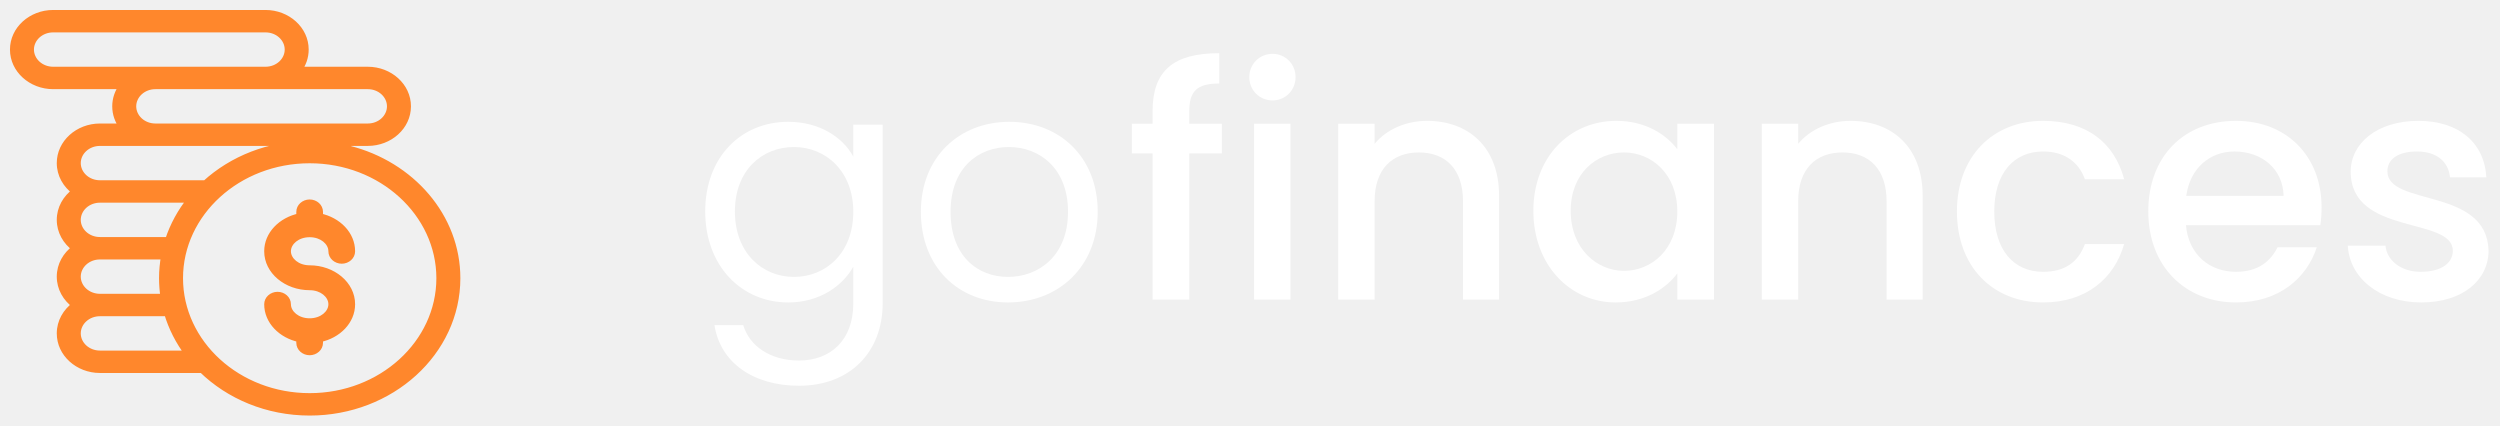
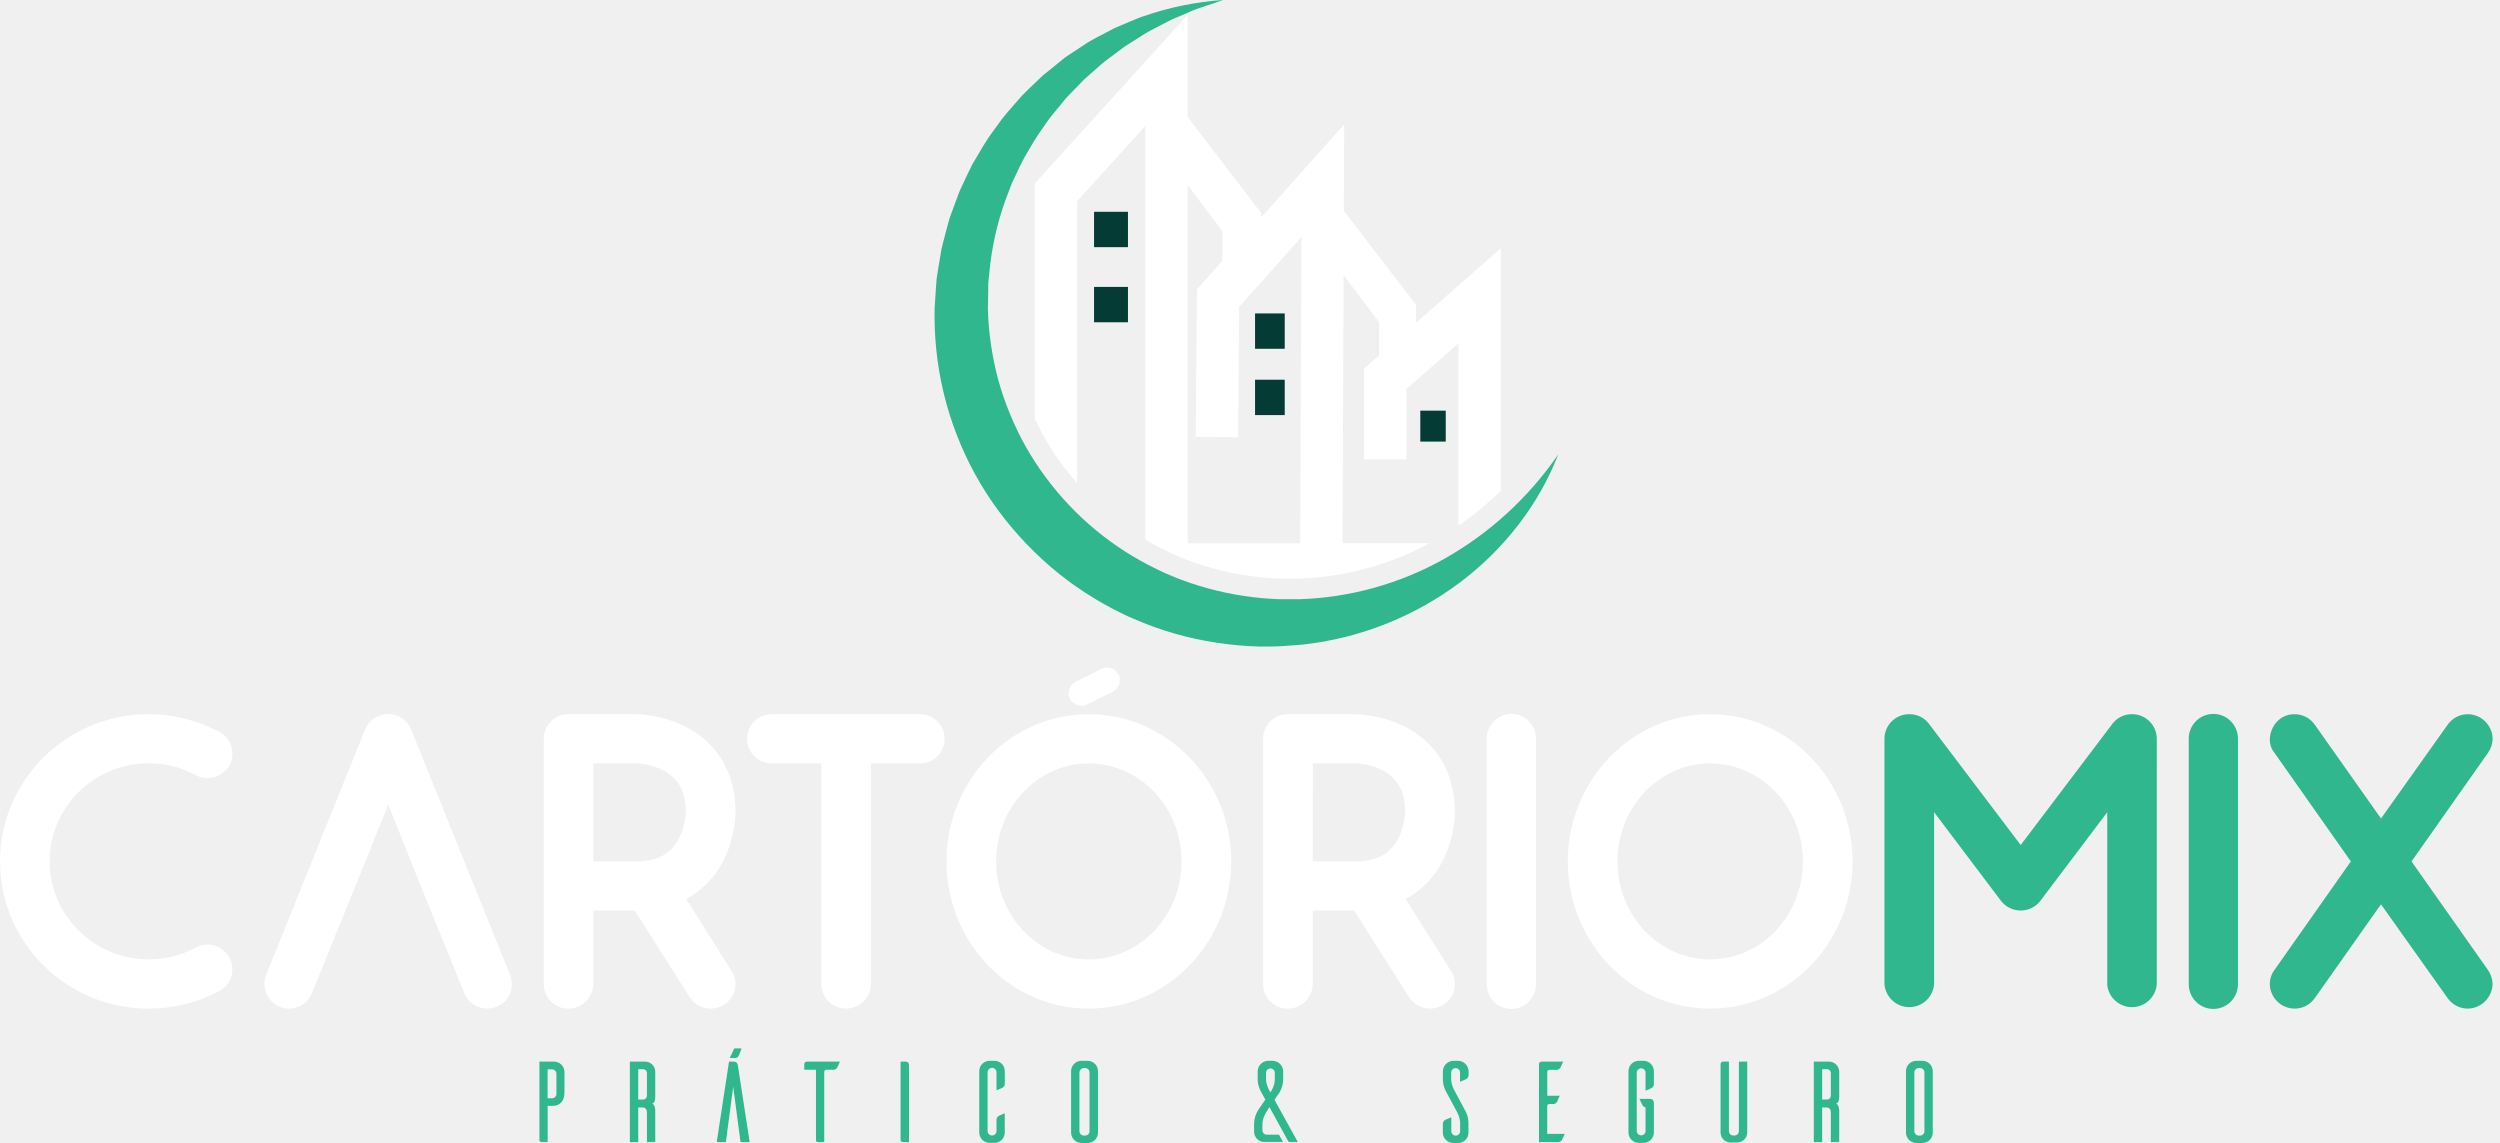
- <svg xmlns="http://www.w3.org/2000/svg" width="188" height="32" viewBox="0 0 188 32" fill="none">
-   <path fill-rule="evenodd" clip-rule="evenodd" d="M25.959 10.723C26.072 10.874 26.169 11.036 26.249 11.208C30.926 12.388 34.369 16.296 34.369 20.921C34.369 26.479 29.398 31 23.289 31C20.1 31 17.221 29.767 15.198 27.798H7.517C5.864 27.798 4.519 26.575 4.519 25.071C4.519 24.207 4.963 23.437 5.654 22.937C4.963 22.437 4.519 21.666 4.519 20.802C4.519 19.939 4.963 19.168 5.654 18.668C4.963 18.168 4.519 17.397 4.519 16.534C4.519 15.67 4.963 14.899 5.654 14.399C4.963 13.899 4.519 13.129 4.519 12.265C4.519 10.761 5.864 9.538 7.517 9.538H9.217C8.885 9.099 8.69 8.568 8.69 7.996C8.69 7.424 8.885 6.893 9.217 6.455H3.998C2.345 6.455 1 5.231 1 3.727C1 2.223 2.345 1 3.998 1H19.965C21.618 1 22.963 2.223 22.963 3.727C22.963 4.299 22.768 4.83 22.437 5.269H27.656C29.309 5.269 30.654 6.492 30.654 7.996C30.654 9.5 29.309 10.723 27.656 10.723H25.959ZM29.35 7.996C29.35 7.146 28.59 6.455 27.656 6.455H11.688C10.754 6.455 9.994 7.146 9.994 7.996C9.994 8.846 10.754 9.538 11.688 9.538H23.485H27.656C28.59 9.538 29.35 8.846 29.35 7.996ZM2.303 3.727C2.303 4.577 3.064 5.269 3.998 5.269H19.965C20.9 5.269 21.66 4.577 21.66 3.727C21.66 2.877 20.9 2.186 19.965 2.186H3.998C3.064 2.186 2.303 2.877 2.303 3.727ZM23.485 10.723H7.517C6.583 10.723 5.823 11.415 5.823 12.265C5.823 13.115 6.583 13.806 7.517 13.806H15.449C17.456 11.976 20.23 10.842 23.289 10.842C23.604 10.842 23.916 10.855 24.224 10.878C23.999 10.779 23.747 10.723 23.485 10.723ZM14.335 14.992H7.517C6.583 14.992 5.823 15.684 5.823 16.534C5.823 17.384 6.583 18.075 7.517 18.075H12.66C13.024 16.954 13.595 15.914 14.335 14.992ZM12.361 19.261H7.517C6.583 19.261 5.823 19.952 5.823 20.802C5.823 21.652 6.583 22.344 7.517 22.344H12.321C12.248 21.879 12.21 21.404 12.21 20.921C12.21 20.355 12.262 19.801 12.361 19.261ZM5.823 25.071C5.823 25.921 6.583 26.613 7.517 26.613H14.151C13.45 25.684 12.916 24.645 12.587 23.53H7.517C6.583 23.53 5.823 24.221 5.823 25.071ZM13.513 20.921C13.513 25.825 17.899 29.814 23.289 29.814C28.68 29.814 33.065 25.825 33.065 20.921C33.065 16.017 28.68 12.028 23.289 12.028C17.899 12.028 13.513 16.017 13.513 20.921ZM21.627 18.895C21.627 19.615 22.371 20.201 23.286 20.201C25.033 20.201 26.454 21.403 26.454 22.88C26.454 24.137 25.424 25.194 24.04 25.481V25.778C24.04 26.157 23.703 26.464 23.286 26.464C22.87 26.464 22.532 26.157 22.532 25.778V25.481C21.148 25.194 20.118 24.137 20.118 22.88C20.118 22.501 20.456 22.194 20.873 22.194C21.289 22.194 21.627 22.501 21.627 22.88C21.627 23.6 22.371 24.186 23.286 24.186C24.201 24.186 24.945 23.6 24.945 22.88C24.945 22.159 24.201 21.573 23.286 21.573C21.539 21.573 20.118 20.372 20.118 18.895C20.118 17.637 21.148 16.58 22.532 16.293V15.936C22.532 15.557 22.87 15.25 23.286 15.25C23.703 15.25 24.04 15.557 24.04 15.936V16.293C25.424 16.58 26.454 17.637 26.454 18.895C26.454 19.273 26.116 19.581 25.7 19.581C25.283 19.581 24.945 19.273 24.945 18.895C24.945 18.174 24.201 17.588 23.286 17.588C22.371 17.588 21.627 18.174 21.627 18.895Z" fill="#FF872C" />
-   <path d="M26.249 11.208L26.022 11.312L26.072 11.421L26.187 11.45L26.249 11.208ZM25.959 10.723V10.473H25.458L25.759 10.874L25.959 10.723ZM15.198 27.798L15.372 27.619L15.3 27.548H15.198V27.798ZM5.654 22.937L5.801 23.139L6.081 22.937L5.801 22.734L5.654 22.937ZM5.654 18.668L5.801 18.87L6.081 18.668L5.801 18.465L5.654 18.668ZM5.654 14.399L5.801 14.602L6.081 14.399L5.801 14.197L5.654 14.399ZM9.217 9.538V9.788H9.72L9.416 9.387L9.217 9.538ZM9.217 6.455L9.416 6.605L9.719 6.205H9.217V6.455ZM22.437 5.269L22.237 5.118L21.934 5.519H22.437V5.269ZM15.449 13.806V14.056H15.546L15.617 13.991L15.449 13.806ZM24.224 10.878L24.205 11.127L24.325 10.649L24.224 10.878ZM14.335 14.992L14.53 15.149L14.857 14.742H14.335V14.992ZM12.66 18.075V18.325H12.842L12.898 18.152L12.66 18.075ZM12.361 19.261L12.607 19.306L12.661 19.011H12.361V19.261ZM12.321 22.344V22.594H12.613L12.568 22.305L12.321 22.344ZM14.151 26.613V26.863H14.652L14.35 26.462L14.151 26.613ZM12.587 23.53L12.827 23.459L12.774 23.28H12.587V23.53ZM24.04 25.481L23.99 25.236L23.79 25.278V25.481H24.04ZM22.532 25.481H22.782V25.278L22.583 25.236L22.532 25.481ZM22.532 16.293L22.583 16.538L22.782 16.497V16.293H22.532ZM24.04 16.293H23.79V16.497L23.99 16.538L24.04 16.293ZM26.476 11.103C26.389 10.915 26.282 10.737 26.159 10.573L25.759 10.874C25.862 11.01 25.95 11.157 26.022 11.312L26.476 11.103ZM34.619 20.921C34.619 16.164 31.08 12.169 26.31 10.965L26.187 11.45C30.771 12.607 34.119 16.427 34.119 20.921H34.619ZM23.289 31.25C29.514 31.25 34.619 26.638 34.619 20.921H34.119C34.119 26.319 29.283 30.75 23.289 30.75V31.25ZM15.024 27.977C17.094 29.992 20.035 31.25 23.289 31.25V30.75C20.164 30.75 17.349 29.542 15.372 27.619L15.024 27.977ZM7.517 28.048H15.198V27.548H7.517V28.048ZM4.269 25.071C4.269 26.735 5.749 28.048 7.517 28.048V27.548C5.98 27.548 4.769 26.415 4.769 25.071H4.269ZM5.508 22.734C4.76 23.276 4.269 24.118 4.269 25.071H4.769C4.769 24.297 5.167 23.598 5.801 23.139L5.508 22.734ZM4.269 20.802C4.269 21.756 4.76 22.598 5.508 23.139L5.801 22.734C5.167 22.275 4.769 21.576 4.769 20.802H4.269ZM5.508 18.465C4.76 19.007 4.269 19.849 4.269 20.802H4.769C4.769 20.028 5.167 19.329 5.801 18.87L5.508 18.465ZM4.269 16.534C4.269 17.487 4.76 18.329 5.508 18.87L5.801 18.465C5.167 18.007 4.769 17.308 4.769 16.534H4.269ZM5.508 14.197C4.76 14.738 4.269 15.58 4.269 16.534H4.769C4.769 15.759 5.167 15.06 5.801 14.602L5.508 14.197ZM4.269 12.265C4.269 13.218 4.76 14.06 5.508 14.602L5.801 14.197C5.167 13.738 4.769 13.039 4.769 12.265H4.269ZM7.517 9.288C5.749 9.288 4.269 10.601 4.269 12.265H4.769C4.769 10.921 5.98 9.788 7.517 9.788V9.288ZM9.217 9.288H7.517V9.788H9.217V9.288ZM8.44 7.996C8.44 8.626 8.655 9.209 9.018 9.688L9.416 9.387C9.115 8.988 8.94 8.509 8.94 7.996H8.44ZM9.018 6.304C8.655 6.783 8.44 7.366 8.44 7.996H8.94C8.94 7.483 9.115 7.004 9.416 6.605L9.018 6.304ZM3.998 6.705H9.217V6.205H3.998V6.705ZM0.75 3.727C0.75 5.391 2.23 6.705 3.998 6.705V6.205C2.46 6.205 1.25 5.071 1.25 3.727H0.75ZM3.998 0.75C2.23 0.75 0.75 2.064 0.75 3.727H1.25C1.25 2.383 2.46 1.25 3.998 1.25V0.75ZM19.965 0.75H3.998V1.25H19.965V0.75ZM23.213 3.727C23.213 2.064 21.734 0.75 19.965 0.75V1.25C21.503 1.25 22.713 2.383 22.713 3.727H23.213ZM22.636 5.42C22.998 4.94 23.213 4.357 23.213 3.727H22.713C22.713 4.241 22.539 4.719 22.237 5.118L22.636 5.42ZM27.656 5.019H22.437V5.519H27.656V5.019ZM30.904 7.996C30.904 6.332 29.424 5.019 27.656 5.019V5.519C29.194 5.519 30.404 6.652 30.404 7.996H30.904ZM27.656 10.973C29.424 10.973 30.904 9.66 30.904 7.996H30.404C30.404 9.34 29.194 10.473 27.656 10.473V10.973ZM25.959 10.973H27.656V10.473H25.959V10.973ZM27.656 6.705C28.475 6.705 29.1 7.306 29.1 7.996H29.6C29.6 6.986 28.706 6.205 27.656 6.205V6.705ZM11.688 6.705H27.656V6.205H11.688V6.705ZM10.244 7.996C10.244 7.306 10.869 6.705 11.688 6.705V6.205C10.639 6.205 9.744 6.986 9.744 7.996H10.244ZM11.688 9.288C10.869 9.288 10.244 8.686 10.244 7.996H9.744C9.744 9.006 10.639 9.788 11.688 9.788V9.288ZM23.485 9.288H11.688V9.788H23.485V9.288ZM27.656 9.288H23.485V9.788H27.656V9.288ZM29.1 7.996C29.1 8.686 28.475 9.288 27.656 9.288V9.788C28.706 9.788 29.6 9.006 29.6 7.996H29.1ZM3.998 5.019C3.179 5.019 2.553 4.417 2.553 3.727H2.053C2.053 4.737 2.948 5.519 3.998 5.519V5.019ZM19.965 5.019H3.998V5.519H19.965V5.019ZM21.41 3.727C21.41 4.417 20.785 5.019 19.965 5.019V5.519C21.015 5.519 21.91 4.737 21.91 3.727H21.41ZM19.965 2.436C20.785 2.436 21.41 3.037 21.41 3.727H21.91C21.91 2.718 21.015 1.936 19.965 1.936V2.436ZM3.998 2.436H19.965V1.936H3.998V2.436ZM2.553 3.727C2.553 3.037 3.179 2.436 3.998 2.436V1.936C2.948 1.936 2.053 2.718 2.053 3.727H2.553ZM7.517 10.973H23.485V10.473H7.517V10.973ZM6.073 12.265C6.073 11.575 6.698 10.973 7.517 10.973V10.473C6.468 10.473 5.573 11.255 5.573 12.265H6.073ZM7.517 13.556C6.698 13.556 6.073 12.955 6.073 12.265H5.573C5.573 13.275 6.468 14.056 7.517 14.056V13.556ZM15.449 13.556H7.517V14.056H15.449V13.556ZM23.289 10.592C20.168 10.592 17.334 11.749 15.28 13.622L15.617 13.991C17.578 12.203 20.292 11.092 23.289 11.092V10.592ZM24.243 10.629C23.929 10.605 23.611 10.592 23.289 10.592V11.092C23.598 11.092 23.903 11.104 24.205 11.127L24.243 10.629ZM23.485 10.973C23.712 10.973 23.929 11.021 24.123 11.107L24.325 10.649C24.068 10.536 23.782 10.473 23.485 10.473V10.973ZM7.517 15.242H14.335V14.742H7.517V15.242ZM6.073 16.534C6.073 15.843 6.698 15.242 7.517 15.242V14.742C6.468 14.742 5.573 15.524 5.573 16.534H6.073ZM7.517 17.825C6.698 17.825 6.073 17.224 6.073 16.534H5.573C5.573 17.543 6.468 18.325 7.517 18.325V17.825ZM12.66 17.825H7.517V18.325H12.66V17.825ZM14.14 14.836C13.383 15.78 12.796 16.847 12.422 17.998L12.898 18.152C13.252 17.061 13.809 16.048 14.53 15.149L14.14 14.836ZM7.517 19.511H12.361V19.011H7.517V19.511ZM6.073 20.802C6.073 20.112 6.698 19.511 7.517 19.511V19.011C6.468 19.011 5.573 19.793 5.573 20.802H6.073ZM7.517 22.094C6.698 22.094 6.073 21.492 6.073 20.802H5.573C5.573 21.812 6.468 22.594 7.517 22.594V22.094ZM12.321 22.094H7.517V22.594H12.321V22.094ZM11.96 20.921C11.96 21.417 11.999 21.905 12.074 22.382L12.568 22.305C12.497 21.853 12.46 21.391 12.46 20.921H11.96ZM12.115 19.216C12.014 19.771 11.96 20.34 11.96 20.921H12.46C12.46 20.371 12.511 19.832 12.607 19.306L12.115 19.216ZM7.517 26.363C6.698 26.363 6.073 25.761 6.073 25.071H5.573C5.573 26.081 6.468 26.863 7.517 26.863V26.363ZM14.151 26.363H7.517V26.863H14.151V26.363ZM12.347 23.6C12.685 24.746 13.233 25.812 13.951 26.763L14.35 26.462C13.667 25.557 13.147 24.544 12.827 23.459L12.347 23.6ZM7.517 23.78H12.587V23.28H7.517V23.78ZM6.073 25.071C6.073 24.381 6.698 23.78 7.517 23.78V23.28C6.468 23.28 5.573 24.061 5.573 25.071H6.073ZM23.289 29.564C18.014 29.564 13.763 25.665 13.763 20.921H13.263C13.263 25.985 17.784 30.064 23.289 30.064V29.564ZM32.815 20.921C32.815 25.665 28.564 29.564 23.289 29.564V30.064C28.795 30.064 33.315 25.985 33.315 20.921H32.815ZM23.289 12.278C28.564 12.278 32.815 16.177 32.815 20.921H33.315C33.315 15.857 28.795 11.778 23.289 11.778V12.278ZM13.763 20.921C13.763 16.177 18.014 12.278 23.289 12.278V11.778C17.784 11.778 13.263 15.857 13.263 20.921H13.763ZM23.286 19.951C22.45 19.951 21.877 19.424 21.877 18.895H21.377C21.377 19.805 22.292 20.451 23.286 20.451V19.951ZM26.704 22.88C26.704 21.227 25.13 19.951 23.286 19.951V20.451C24.936 20.451 26.204 21.578 26.204 22.88H26.704ZM24.091 25.726C25.559 25.422 26.704 24.285 26.704 22.88H26.204C26.204 23.989 25.289 24.967 23.99 25.236L24.091 25.726ZM24.29 25.778V25.481H23.79V25.778H24.29ZM23.286 26.714C23.818 26.714 24.29 26.316 24.29 25.778H23.79C23.79 25.997 23.587 26.214 23.286 26.214V26.714ZM22.282 25.778C22.282 26.316 22.754 26.714 23.286 26.714V26.214C22.985 26.214 22.782 25.997 22.782 25.778H22.282ZM22.282 25.481V25.778H22.782V25.481H22.282ZM19.868 22.88C19.868 24.285 21.013 25.422 22.481 25.726L22.583 25.236C21.283 24.967 20.368 23.989 20.368 22.88H19.868ZM20.873 21.944C20.341 21.944 19.868 22.341 19.868 22.88H20.368C20.368 22.661 20.571 22.444 20.873 22.444V21.944ZM21.877 22.88C21.877 22.341 21.404 21.944 20.873 21.944V22.444C21.174 22.444 21.377 22.661 21.377 22.88H21.877ZM23.286 23.936C22.45 23.936 21.877 23.41 21.877 22.88H21.377C21.377 23.791 22.292 24.436 23.286 24.436V23.936ZM24.695 22.88C24.695 23.41 24.122 23.936 23.286 23.936V24.436C24.28 24.436 25.195 23.791 25.195 22.88H24.695ZM23.286 21.823C24.122 21.823 24.695 22.35 24.695 22.88H25.195C25.195 21.969 24.28 21.323 23.286 21.323V21.823ZM19.868 18.895C19.868 20.547 21.442 21.823 23.286 21.823V21.323C21.637 21.323 20.368 20.196 20.368 18.895H19.868ZM22.481 16.048C21.013 16.353 19.868 17.489 19.868 18.895H20.368C20.368 17.785 21.283 16.807 22.583 16.538L22.481 16.048ZM22.282 15.936V16.293H22.782V15.936H22.282ZM23.286 15C22.754 15 22.282 15.397 22.282 15.936H22.782C22.782 15.717 22.985 15.5 23.286 15.5V15ZM24.29 15.936C24.29 15.397 23.818 15 23.286 15V15.5C23.587 15.5 23.79 15.717 23.79 15.936H24.29ZM24.29 16.293V15.936H23.79V16.293H24.29ZM26.704 18.895C26.704 17.489 25.559 16.353 24.091 16.048L23.99 16.538C25.289 16.807 26.204 17.785 26.204 18.895H26.704ZM25.7 19.831C26.232 19.831 26.704 19.433 26.704 18.895H26.204C26.204 19.113 26.001 19.331 25.7 19.331V19.831ZM24.695 18.895C24.695 19.433 25.168 19.831 25.7 19.831V19.331C25.398 19.331 25.195 19.113 25.195 18.895H24.695ZM23.286 17.838C24.122 17.838 24.695 18.364 24.695 18.895H25.195C25.195 17.984 24.28 17.338 23.286 17.338V17.838ZM21.877 18.895C21.877 18.364 22.45 17.838 23.286 17.838V17.338C22.292 17.338 21.377 17.984 21.377 18.895H21.877Z" fill="#FF872C" />
-   <path d="M53.032 15.904C53.032 19.984 55.744 22.744 59.272 22.744C61.672 22.744 63.376 21.472 64.168 20.056V22.816C64.168 25.624 62.416 27.112 60.088 27.112C57.928 27.112 56.368 26.032 55.888 24.448H53.728C54.16 27.256 56.632 29.008 60.088 29.008C63.952 29.008 66.376 26.44 66.376 22.816V9.376H64.168V11.776C63.4 10.36 61.672 9.16 59.272 9.16C55.744 9.16 53.032 11.8 53.032 15.904ZM64.168 15.928C64.168 19.024 62.104 20.824 59.704 20.824C57.304 20.824 55.264 19 55.264 15.904C55.264 12.808 57.304 11.056 59.704 11.056C62.104 11.056 64.168 12.88 64.168 15.928Z" fill="white" />
-   <path d="M82.547 15.928C82.547 11.776 79.643 9.16 75.899 9.16C72.179 9.16 69.251 11.776 69.251 15.928C69.251 20.104 72.083 22.744 75.803 22.744C79.547 22.744 82.547 20.104 82.547 15.928ZM71.483 15.928C71.483 12.616 73.571 11.056 75.875 11.056C78.131 11.056 80.315 12.616 80.315 15.928C80.315 19.264 78.083 20.824 75.803 20.824C73.523 20.824 71.483 19.264 71.483 15.928Z" fill="white" />
-   <path d="M86.674 22.528H89.434V11.536H91.882V9.304H89.434V8.368C89.434 6.856 90.01 6.28 91.69 6.28V4C88.234 4 86.674 5.32 86.674 8.368V9.304H85.114V11.536H86.674V22.528Z" fill="white" />
-   <path d="M94.307 22.528H97.043V9.304H94.307V22.528ZM95.699 7.552C96.659 7.552 97.427 6.784 97.427 5.8C97.427 4.816 96.659 4.048 95.699 4.048C94.715 4.048 93.947 4.816 93.947 5.8C93.947 6.784 94.715 7.552 95.699 7.552Z" fill="white" />
-   <path d="M110.019 22.528H112.731V14.728C112.731 11.032 110.403 9.088 107.307 9.088C105.723 9.088 104.259 9.736 103.371 10.816V9.304H100.635V22.528H103.371V15.136C103.371 12.712 104.691 11.464 106.707 11.464C108.699 11.464 110.019 12.712 110.019 15.136V22.528Z" fill="white" />
-   <path d="M115.309 15.856C115.309 19.936 118.069 22.744 121.501 22.744C123.709 22.744 125.293 21.688 126.133 20.56V22.528H128.893V9.304H126.133V11.224C125.317 10.144 123.781 9.088 121.549 9.088C118.069 9.088 115.309 11.776 115.309 15.856ZM126.133 15.904C126.133 18.76 124.189 20.368 122.125 20.368C120.085 20.368 118.117 18.712 118.117 15.856C118.117 13 120.085 11.464 122.125 11.464C124.189 11.464 126.133 13.072 126.133 15.904Z" fill="white" />
-   <path d="M141.871 22.528H144.583V14.728C144.583 11.032 142.255 9.088 139.159 9.088C137.575 9.088 136.111 9.736 135.223 10.816V9.304H132.487V22.528H135.223V15.136C135.223 12.712 136.543 11.464 138.559 11.464C140.551 11.464 141.871 12.712 141.871 15.136V22.528Z" fill="white" />
-   <path d="M147.161 15.904C147.161 20.056 149.849 22.744 153.641 22.744C156.881 22.744 158.993 20.944 159.737 18.352H156.785C156.281 19.72 155.273 20.44 153.641 20.44C151.433 20.44 149.969 18.808 149.969 15.904C149.969 13.024 151.433 11.392 153.641 11.392C155.273 11.392 156.329 12.208 156.785 13.48H159.737C158.993 10.696 156.881 9.088 153.641 9.088C149.849 9.088 147.161 11.776 147.161 15.904Z" fill="white" />
-   <path d="M168.031 11.392C170.071 11.392 171.679 12.688 171.727 14.728H164.407C164.695 12.64 166.183 11.392 168.031 11.392ZM174.223 18.592H171.271C170.767 19.624 169.831 20.44 168.151 20.44C166.135 20.44 164.575 19.12 164.383 16.936H174.487C174.559 16.48 174.583 16.048 174.583 15.592C174.583 11.704 171.919 9.088 168.151 9.088C164.239 9.088 161.551 11.752 161.551 15.904C161.551 20.056 164.359 22.744 168.151 22.744C171.391 22.744 173.479 20.896 174.223 18.592Z" fill="white" />
-   <path d="M187.14 18.832C186.996 14.056 179.532 15.544 179.532 12.88C179.532 11.992 180.3 11.392 181.764 11.392C183.252 11.392 184.14 12.184 184.236 13.336H186.972C186.828 10.696 184.86 9.088 181.86 9.088C178.74 9.088 176.772 10.792 176.772 12.904C176.772 17.752 184.452 16.264 184.452 18.856C184.452 19.768 183.612 20.44 182.028 20.44C180.516 20.44 179.484 19.552 179.388 18.472H176.556C176.676 20.872 178.908 22.744 182.076 22.744C185.196 22.744 187.14 21.064 187.14 18.832Z" fill="white" />
+ <svg xmlns="http://www.w3.org/2000/svg" width="175" height="80" viewBox="0 0 175 80" fill="none">
+   <g clip-path="url(#clip0)">
+     <path d="M85.624 0C84.733 0.331 83.829 0.55 82.989 0.959L82.351 1.225C82.136 1.309 81.927 1.407 81.725 1.518L80.504 2.153C80.302 2.259 80.105 2.376 79.916 2.503L79.346 2.869L78.769 3.23C78.584 3.359 78.406 3.501 78.225 3.634C77.876 3.912 77.494 4.159 77.149 4.45L76.141 5.339L75.891 5.56L75.658 5.801L75.194 6.279L74.73 6.757C74.573 6.913 74.446 7.097 74.301 7.265C74.025 7.615 73.736 7.942 73.464 8.287L72.712 9.369C72.463 9.73 72.233 10.103 72.022 10.488C71.791 10.856 71.582 11.239 71.396 11.632L70.838 12.807L70.379 14.018C69.796 15.633 69.421 17.315 69.261 19.025L69.193 19.66C69.167 19.872 69.183 20.087 69.176 20.301C69.176 20.727 69.162 21.152 69.15 21.577C69.169 22.427 69.242 23.275 69.368 24.116C69.491 24.953 69.662 25.783 69.88 26.601C70.106 27.416 70.382 28.215 70.707 28.994C71.346 30.562 72.18 32.041 73.192 33.397C75.221 36.145 77.887 38.354 80.959 39.834L81.536 40.11L82.127 40.357C82.518 40.532 82.926 40.66 83.327 40.81C84.141 41.083 84.969 41.309 85.807 41.488C86.652 41.665 87.506 41.793 88.365 41.871C88.798 41.894 89.237 41.943 89.665 41.945C90.092 41.947 90.536 41.945 90.967 41.945C94.504 41.831 97.962 40.87 101.054 39.144C104.252 37.349 106.996 34.84 109.075 31.811C107.726 35.312 105.283 38.463 102.158 40.802C98.952 43.19 95.172 44.68 91.204 45.12C90.704 45.166 90.203 45.194 89.701 45.231C89.199 45.267 88.695 45.252 88.189 45.26C87.178 45.234 86.17 45.143 85.171 44.989C83.159 44.691 81.196 44.126 79.334 43.307C78.859 43.118 78.413 42.874 77.954 42.654C77.511 42.404 77.055 42.174 76.627 41.901L75.977 41.498L75.347 41.07C74.922 40.789 74.528 40.467 74.127 40.163C72.542 38.884 71.125 37.41 69.908 35.776C67.486 32.498 65.981 28.63 65.549 24.572C65.443 23.571 65.401 22.563 65.423 21.556L65.524 20.051C65.549 19.802 65.55 19.55 65.594 19.303L65.716 18.559L65.84 17.817C65.874 17.569 65.924 17.323 65.988 17.08L66.37 15.627C66.405 15.506 66.433 15.384 66.473 15.265L66.602 14.915L66.86 14.214L67.12 13.514C67.202 13.28 67.326 13.059 67.427 12.832C67.639 12.38 67.849 11.928 68.074 11.484L68.836 10.2C69.09 9.777 69.368 9.368 69.668 8.975C69.947 8.567 70.249 8.175 70.573 7.8L71.547 6.685C71.896 6.335 72.245 5.996 72.608 5.656C72.782 5.491 72.957 5.306 73.15 5.159L73.725 4.698L74.289 4.235L74.575 4.007L74.882 3.804L76.102 3C76.517 2.745 76.955 2.528 77.382 2.3C77.597 2.188 77.808 2.071 78.024 1.964L78.694 1.679L79.362 1.4C79.584 1.3 79.812 1.211 80.044 1.136C81.845 0.511 83.722 0.129 85.624 0V0Z" fill="#30B78E" />
+     <path d="M99.125 22.593V21.343L94.068 14.761L94.092 8.711L88.294 15.205V14.924L83.137 8.194V1.036L80.708 3.718L72.432 12.854V29.309C72.966 30.45 73.613 31.533 74.364 32.543C74.688 32.982 75.037 33.404 75.398 33.814V14.083L80.171 8.814V37.766C80.635 38.039 81.107 38.302 81.594 38.535L82.136 38.794L82.727 39.042C82.933 39.135 83.167 39.218 83.416 39.307C83.547 39.352 83.678 39.4 83.807 39.449C84.558 39.699 85.321 39.907 86.095 40.074L86.135 40.082C86.91 40.244 87.695 40.361 88.484 40.432L88.93 40.462C89.192 40.481 89.438 40.501 89.666 40.501H90.189H90.945C94.139 40.392 97.265 39.543 100.079 38.022H93.975L94.055 19.256L96.532 22.544V24.875L95.486 25.798V32.152H98.45V27.232L102.093 24.03V36.8C103.15 36.071 104.142 35.251 105.058 34.349V17.376L99.125 22.593ZM91.014 38.027H83.137V12.954L85.566 16.179V18.26L83.788 20.252L83.702 30.58L86.667 30.607L86.742 21.479L91.101 16.599L91.014 38.027Z" fill="white" />
+     <path d="M78.957 14.825H76.584V17.301H78.957V14.825Z" fill="#043C35" />
+     <path d="M78.957 20.084H76.584V22.559H78.957V20.084Z" fill="#043C35" />
+     <path d="M89.931 21.94H87.854V24.415H89.931V21.94Z" fill="#043C35" />
+     <path d="M89.931 26.58H87.854V29.056H89.931V26.58Z" fill="#043C35" />
+     <path d="M101.202 28.746H99.421V30.911H101.202V28.746Z" fill="#043C35" />
+     <path d="M16.072 67.046C16.281 67.45 16.324 67.921 16.19 68.356C16.057 68.791 15.758 69.157 15.358 69.373C13.828 70.181 12.126 70.605 10.397 70.608C4.665 70.603 0 65.982 0 60.299C0 54.617 4.665 49.994 10.397 49.994C12.126 49.998 13.828 50.422 15.358 51.23C15.758 51.446 16.056 51.811 16.19 52.246C16.323 52.682 16.281 53.152 16.072 53.556C15.845 53.961 15.469 54.261 15.025 54.392C14.581 54.523 14.104 54.474 13.695 54.257C12.684 53.701 11.549 53.417 10.397 53.432C6.595 53.432 3.476 56.494 3.476 60.292C3.476 64.091 6.595 67.151 10.397 67.151C11.549 67.166 12.684 66.882 13.695 66.326C14.106 66.11 14.585 66.065 15.029 66.199C15.474 66.334 15.848 66.638 16.072 67.046Z" fill="white" />
+     <path d="M51.217 67.983C51.34 68.173 51.424 68.386 51.462 68.609C51.5 68.833 51.493 69.062 51.44 69.282C51.387 69.503 51.291 69.71 51.155 69.892C51.02 70.073 50.85 70.225 50.654 70.339C50.388 70.51 50.079 70.602 49.763 70.603C49.469 70.605 49.18 70.533 48.92 70.394C48.661 70.255 48.44 70.054 48.277 69.808L44.441 63.743H41.534V68.896C41.522 69.353 41.334 69.787 41.008 70.106C40.682 70.425 40.245 70.603 39.79 70.603C39.336 70.606 38.899 70.428 38.576 70.108C38.252 69.788 38.069 69.352 38.065 68.896V51.703C38.068 51.246 38.252 50.81 38.575 50.49C38.899 50.169 39.336 49.991 39.79 49.994H44.504C45.677 50.03 46.83 50.311 47.89 50.818C50.208 51.967 51.486 54.087 51.486 56.854C51.453 58.023 51.17 59.171 50.654 60.219C50.079 61.37 49.166 62.316 48.038 62.929L51.217 67.983ZM41.534 60.299H44.498C45.984 60.299 46.94 59.799 47.499 58.738C47.801 58.154 47.972 57.511 48.004 56.854C48.004 55.382 47.47 54.44 46.34 53.878C45.762 53.607 45.136 53.457 44.498 53.437H41.534V60.299Z" fill="white" />
+     <path d="M64.41 49.994C64.865 49.994 65.301 50.175 65.623 50.498C65.945 50.822 66.126 51.26 66.126 51.716C66.126 52.173 65.945 52.611 65.623 52.934C65.301 53.258 64.865 53.439 64.41 53.439H60.964V68.896C60.953 69.353 60.764 69.787 60.438 70.106C60.112 70.425 59.675 70.603 59.22 70.603C58.766 70.606 58.329 70.428 58.006 70.108C57.683 69.788 57.499 69.352 57.495 68.896V53.439H54.011C53.556 53.439 53.12 53.258 52.798 52.934C52.476 52.611 52.295 52.173 52.295 51.716C52.295 51.26 52.476 50.822 52.798 50.498C53.12 50.175 53.556 49.994 54.011 49.994H64.41Z" fill="white" />
+     <path d="M66.253 60.299C66.253 54.617 70.709 49.994 76.204 49.994C81.698 49.994 86.186 54.617 86.186 60.299C86.186 65.982 81.7 70.603 76.207 70.603C70.714 70.603 66.253 65.982 66.253 60.299ZM69.729 60.299C69.729 64.096 72.639 67.158 76.204 67.158C79.799 67.158 82.71 64.096 82.71 60.299C82.71 56.502 79.799 53.439 76.207 53.439C72.639 53.439 69.729 56.501 69.729 60.299ZM74.897 48.921C74.838 48.797 74.807 48.661 74.805 48.523C74.808 48.359 74.856 48.199 74.942 48.059C75.029 47.919 75.151 47.806 75.297 47.73L77.079 46.824C77.204 46.762 77.341 46.73 77.48 46.731C77.648 46.726 77.814 46.77 77.959 46.856C78.103 46.943 78.22 47.069 78.296 47.219C78.357 47.337 78.389 47.468 78.389 47.601C78.39 47.77 78.344 47.937 78.257 48.083C78.17 48.228 78.045 48.347 77.895 48.425L76.094 49.309C75.882 49.412 75.638 49.429 75.414 49.355C75.19 49.281 75.004 49.123 74.894 48.914L74.897 48.921Z" fill="white" />
+     <path d="M101.575 67.983C101.698 68.173 101.781 68.386 101.82 68.609C101.858 68.833 101.85 69.062 101.798 69.282C101.745 69.503 101.648 69.71 101.513 69.892C101.378 70.073 101.207 70.225 101.012 70.339C100.746 70.51 100.437 70.602 100.121 70.603C99.827 70.605 99.537 70.533 99.278 70.394C99.019 70.255 98.798 70.054 98.635 69.808L94.798 63.743H91.891V68.896C91.88 69.355 91.69 69.79 91.362 70.109C91.035 70.428 90.595 70.606 90.139 70.603C89.685 70.606 89.249 70.428 88.925 70.108C88.602 69.788 88.419 69.352 88.416 68.896V51.703C88.417 51.477 88.463 51.253 88.55 51.045C88.638 50.837 88.765 50.649 88.925 50.49C89.085 50.331 89.274 50.206 89.483 50.121C89.691 50.036 89.914 49.992 90.139 49.994H94.866C96.04 50.03 97.193 50.311 98.253 50.818C100.565 51.967 101.842 54.092 101.842 56.854C101.81 58.023 101.527 59.17 101.012 60.219C100.437 61.37 99.524 62.316 98.396 62.929L101.575 67.983ZM91.891 60.299H94.856C96.342 60.299 97.297 59.799 97.857 58.738C98.159 58.154 98.332 57.511 98.363 56.854C98.363 55.382 97.828 54.44 96.699 53.878C96.124 53.609 95.501 53.459 94.866 53.439H91.902L91.891 60.299Z" fill="white" />
+     <path d="M104.072 68.896V51.702C104.072 51.244 104.254 50.804 104.577 50.48C104.9 50.155 105.338 49.973 105.795 49.973C106.252 49.973 106.69 50.155 107.014 50.48C107.337 50.804 107.518 51.244 107.518 51.702V68.896C107.518 69.355 107.337 69.795 107.014 70.119C106.69 70.444 106.252 70.626 105.795 70.626C105.338 70.626 104.9 70.444 104.577 70.119C104.254 69.795 104.072 69.355 104.072 68.896Z" fill="white" />
+     <path d="M109.747 60.299C109.747 54.617 114.202 49.994 119.699 49.994C125.196 49.994 129.681 54.617 129.681 60.299C129.681 65.982 125.196 70.603 119.699 70.603C114.202 70.603 109.747 65.982 109.747 60.299ZM113.222 60.299C113.222 64.096 116.135 67.158 119.699 67.158C123.293 67.158 126.204 64.096 126.204 60.299C126.204 56.502 123.292 53.439 119.699 53.439C116.142 53.439 113.222 56.501 113.222 60.299Z" fill="white" />
+     <path d="M147.507 68.896V56.854L142.842 63.037C142.68 63.255 142.469 63.431 142.227 63.553C141.985 63.674 141.718 63.737 141.447 63.737C141.176 63.737 140.909 63.674 140.667 63.553C140.425 63.431 140.214 63.255 140.052 63.037L135.387 56.854V68.896C135.35 69.334 135.151 69.742 134.83 70.039C134.508 70.336 134.086 70.501 133.649 70.501C133.212 70.501 132.791 70.336 132.469 70.039C132.147 69.742 131.948 69.334 131.911 68.896V51.703C131.914 51.474 131.961 51.249 132.05 51.04C132.14 50.83 132.27 50.64 132.433 50.481C132.596 50.323 132.789 50.198 133 50.114C133.211 50.03 133.437 49.99 133.664 49.994C133.929 49.991 134.191 50.051 134.428 50.169C134.666 50.286 134.872 50.459 135.031 50.671L141.449 59.151L147.864 50.671C148.023 50.459 148.23 50.286 148.467 50.169C148.705 50.051 148.967 49.991 149.232 49.994C149.458 49.991 149.683 50.032 149.893 50.117C150.103 50.201 150.295 50.326 150.457 50.485C150.619 50.643 150.748 50.833 150.837 51.042C150.926 51.251 150.973 51.475 150.975 51.703V68.896C150.939 69.334 150.74 69.742 150.418 70.039C150.096 70.336 149.675 70.501 149.238 70.501C148.8 70.501 148.379 70.336 148.057 70.039C147.735 69.742 147.536 69.334 147.5 68.896H147.507Z" fill="#30B78E" />
+     <path d="M153.211 68.896V51.702C153.211 51.244 153.393 50.804 153.716 50.48C154.039 50.155 154.477 49.973 154.934 49.973C155.391 49.973 155.829 50.155 156.152 50.48C156.475 50.804 156.657 51.244 156.657 51.702V68.896C156.657 69.355 156.475 69.795 156.152 70.119C155.829 70.444 155.391 70.626 154.934 70.626C154.477 70.626 154.039 70.444 153.716 70.119C153.393 69.795 153.211 69.355 153.211 68.896Z" fill="#30B78E" />
+     <path d="M174.155 67.895C174.361 68.189 174.475 68.537 174.483 68.896C174.464 69.347 174.276 69.774 173.956 70.091C173.637 70.407 173.209 70.591 172.76 70.603C172.481 70.606 172.205 70.54 171.956 70.412C171.708 70.284 171.494 70.097 171.333 69.868L166.668 63.302L162.035 69.868C161.874 70.097 161.66 70.284 161.412 70.412C161.164 70.54 160.888 70.606 160.609 70.603C160.157 70.598 159.725 70.417 159.404 70.099C159.083 69.78 158.897 69.349 158.886 68.896C158.884 68.536 158.999 68.184 159.213 67.895L164.56 60.299L159.215 52.702C159.003 52.446 158.886 52.123 158.887 51.79C158.887 50.906 159.541 49.994 160.61 49.994C160.89 49.992 161.166 50.057 161.414 50.186C161.663 50.314 161.876 50.501 162.037 50.731L166.67 57.295L171.335 50.731C171.496 50.501 171.709 50.314 171.958 50.186C172.206 50.057 172.482 49.992 172.762 49.994C173.213 50.001 173.643 50.183 173.964 50.501C174.285 50.82 174.472 51.25 174.484 51.703C174.481 52.062 174.366 52.411 174.157 52.702L168.806 60.299L174.155 67.895Z" fill="#30B78E" />
+     <path d="M35.709 68.249L28.788 51.083C28.658 50.758 28.435 50.479 28.146 50.283C27.858 50.087 27.517 49.982 27.169 49.982C26.82 49.982 26.48 50.087 26.191 50.283C25.902 50.479 25.679 50.758 25.549 51.083L18.628 68.249C18.543 68.454 18.503 68.674 18.509 68.896C18.514 69.297 18.658 69.684 18.915 69.99C19.172 70.297 19.527 70.504 19.92 70.577C20.313 70.65 20.718 70.584 21.068 70.39C21.418 70.196 21.689 69.887 21.837 69.514L22.855 67.011V66.993L23.136 66.305L24.763 62.319L27.18 56.319L29.573 62.319L31.194 66.3L31.449 66.925L31.482 67.006L32.5 69.509C32.629 69.831 32.85 70.106 33.136 70.3C33.422 70.494 33.76 70.598 34.105 70.598C34.33 70.602 34.554 70.561 34.764 70.476C34.973 70.392 35.163 70.267 35.324 70.108C35.484 69.949 35.612 69.76 35.698 69.551C35.785 69.342 35.829 69.117 35.828 68.891C35.831 68.671 35.791 68.453 35.709 68.249Z" fill="white" />
+     <path d="M38.775 74.312C38.964 74.311 39.147 74.382 39.285 74.513C39.422 74.644 39.504 74.823 39.513 75.013V76.469C39.513 77.017 39.246 77.411 38.684 77.411H38.336V79.937H37.922C37.784 79.937 37.76 79.856 37.76 79.816V74.312H38.775ZM38.949 75.125C38.941 75.049 38.904 74.979 38.847 74.929C38.79 74.878 38.717 74.851 38.641 74.852H38.332V76.879H38.641C38.717 76.88 38.79 76.852 38.847 76.802C38.904 76.751 38.941 76.682 38.949 76.606V75.125Z" fill="#30B78E" />
+     <path d="M45.285 79.944V77.884C45.285 77.611 45.138 77.523 44.985 77.523H44.676V79.944H44.09V74.312H45.154C45.341 74.311 45.521 74.384 45.655 74.515C45.789 74.646 45.866 74.825 45.869 75.013V76.751C45.869 76.751 45.893 77.194 45.658 77.25C45.885 77.362 45.869 77.775 45.869 77.775V79.932L45.285 79.944ZM44.985 76.968C45.138 76.968 45.285 76.903 45.285 76.646V75.133C45.287 75.094 45.281 75.054 45.267 75.017C45.252 74.98 45.23 74.947 45.202 74.919C45.173 74.892 45.139 74.871 45.101 74.858C45.064 74.845 45.024 74.841 44.985 74.845H44.676V76.968H44.985Z" fill="#30B78E" />
+     <path d="M52.477 79.944H51.835L51.324 76.066L50.811 79.944H50.171L51.031 74.312H51.348C51.591 74.312 51.632 74.465 51.657 74.619L52.477 79.944ZM51.081 74.062L51.399 73.388H51.837C51.837 73.388 51.918 73.379 51.894 73.444L51.72 73.878C51.698 73.935 51.659 73.984 51.608 74.017C51.556 74.05 51.496 74.066 51.435 74.062H51.081Z" fill="#30B78E" />
+     <path d="M58.605 74.731C58.574 74.784 58.528 74.827 58.473 74.854C58.418 74.881 58.356 74.891 58.296 74.883H57.841C57.804 74.884 57.769 74.898 57.742 74.924C57.715 74.949 57.699 74.983 57.696 75.02V79.944H57.281C57.143 79.944 57.119 79.863 57.119 79.823V74.883H56.299V74.489C56.299 74.443 56.317 74.398 56.35 74.365C56.383 74.333 56.427 74.314 56.474 74.314H58.796L58.605 74.731Z" fill="#30B78E" />
+     <path d="M63.393 74.312C63.424 74.311 63.454 74.315 63.483 74.326C63.512 74.336 63.538 74.352 63.56 74.374C63.582 74.395 63.6 74.42 63.611 74.449C63.623 74.477 63.629 74.508 63.629 74.538V79.944H63.215C63.078 79.944 63.053 79.863 63.041 79.823V74.312H63.393Z" fill="#30B78E" />
+     <path d="M70.334 79.284C70.332 79.471 70.259 79.65 70.129 79.783C69.999 79.917 69.822 79.995 69.636 80H69.279C69.184 80.001 69.09 79.984 69.002 79.948C68.914 79.913 68.833 79.86 68.766 79.794C68.698 79.727 68.644 79.648 68.606 79.561C68.569 79.473 68.549 79.379 68.548 79.284V74.972C68.549 74.877 68.569 74.783 68.606 74.696C68.644 74.608 68.698 74.529 68.766 74.463C68.833 74.396 68.914 74.344 69.002 74.308C69.09 74.273 69.184 74.255 69.279 74.256H69.636C69.823 74.26 70 74.338 70.13 74.472C70.261 74.605 70.334 74.785 70.334 74.972V75.834C70.341 75.894 70.331 75.956 70.303 76.01C70.275 76.064 70.232 76.109 70.178 76.138L69.755 76.324V75.062C69.755 74.978 69.722 74.899 69.663 74.84C69.605 74.781 69.525 74.748 69.443 74.748C69.36 74.748 69.28 74.781 69.222 74.84C69.163 74.899 69.13 74.978 69.13 75.062V79.172C69.13 79.255 69.163 79.335 69.222 79.394C69.28 79.452 69.36 79.485 69.443 79.485C69.525 79.485 69.605 79.452 69.663 79.394C69.722 79.335 69.755 79.255 69.755 79.172V78.424C69.748 78.363 69.76 78.301 69.787 78.245C69.815 78.19 69.857 78.143 69.91 78.111C69.959 78.087 70.186 77.99 70.332 77.925L70.334 79.284Z" fill="#30B78E" />
+     <path d="M76.153 74.256C76.34 74.261 76.518 74.339 76.649 74.472C76.781 74.605 76.856 74.785 76.859 74.972V79.3C76.854 79.486 76.778 79.664 76.647 79.796C76.516 79.927 76.339 80.004 76.153 80.009H75.707C75.517 80.009 75.335 79.935 75.198 79.803C75.062 79.67 74.982 79.49 74.976 79.3V74.972C74.977 74.877 74.997 74.783 75.034 74.696C75.072 74.608 75.126 74.529 75.194 74.463C75.261 74.396 75.342 74.344 75.43 74.308C75.518 74.273 75.612 74.255 75.707 74.256H76.153ZM75.958 79.492C75.999 79.492 76.039 79.484 76.077 79.468C76.114 79.453 76.148 79.429 76.177 79.4C76.206 79.371 76.229 79.337 76.244 79.299C76.259 79.261 76.267 79.22 76.266 79.179V75.077C76.267 75.036 76.26 74.995 76.244 74.957C76.229 74.919 76.207 74.884 76.178 74.855C76.149 74.826 76.115 74.802 76.077 74.786C76.039 74.77 75.999 74.762 75.958 74.762H75.869C75.787 74.765 75.71 74.8 75.652 74.858C75.595 74.917 75.562 74.995 75.56 75.077V79.179C75.561 79.261 75.594 79.339 75.652 79.398C75.709 79.456 75.787 79.49 75.869 79.492H75.958Z" fill="#30B78E" />
+     <path d="M88.686 77.772C88.507 78.026 88.397 78.323 88.369 78.633V79.125C88.37 79.206 88.403 79.284 88.46 79.341C88.518 79.398 88.596 79.43 88.677 79.429H89.53L89.806 79.937H88.508C88.318 79.938 88.135 79.863 87.999 79.729C87.864 79.595 87.786 79.412 87.785 79.221V78.617C87.802 78.275 87.912 77.944 88.102 77.66L88.573 76.968L88.296 76.469C88.133 76.2 88.044 75.892 88.037 75.576V75.006C88.037 74.815 88.109 74.632 88.239 74.493C88.368 74.354 88.546 74.269 88.735 74.257H89.1C89.293 74.263 89.477 74.345 89.612 74.485C89.747 74.625 89.822 74.811 89.823 75.006V75.512C89.825 75.848 89.738 76.178 89.57 76.469L89.213 76.984L90.845 79.937H90.203L88.864 77.499L88.686 77.772ZM88.986 76.371C89.145 76.127 89.232 75.843 89.237 75.552V75.078C89.231 75 89.196 74.927 89.139 74.874C89.082 74.821 89.007 74.791 88.929 74.791C88.852 74.791 88.777 74.821 88.719 74.874C88.662 74.927 88.627 75 88.622 75.078V75.624C88.652 75.892 88.74 76.15 88.882 76.38L88.929 76.469L88.986 76.371Z" fill="#30B78E" />
+     <path d="M102.201 75.729V75.078C102.201 74.995 102.169 74.917 102.111 74.859C102.053 74.8 101.974 74.768 101.892 74.768C101.811 74.768 101.732 74.8 101.674 74.859C101.616 74.917 101.584 74.995 101.584 75.078V75.624C101.612 75.891 101.698 76.149 101.835 76.38L102.532 77.684C102.696 77.954 102.786 78.261 102.792 78.577V79.293C102.791 79.388 102.771 79.482 102.734 79.57C102.697 79.657 102.643 79.736 102.575 79.803C102.507 79.869 102.427 79.922 102.339 79.957C102.251 79.992 102.156 80.01 102.062 80.009H101.695C101.511 80 101.336 79.921 101.206 79.788C101.077 79.656 101.002 79.479 100.998 79.293V78.705C100.993 78.642 101.005 78.58 101.034 78.525C101.063 78.469 101.106 78.423 101.16 78.391C101.209 78.376 101.444 78.271 101.591 78.206V79.188C101.591 79.229 101.6 79.269 101.616 79.306C101.632 79.344 101.655 79.377 101.684 79.406C101.713 79.434 101.748 79.456 101.785 79.471C101.823 79.487 101.863 79.494 101.904 79.493C101.944 79.493 101.984 79.484 102.022 79.468C102.059 79.452 102.093 79.429 102.121 79.4C102.149 79.37 102.171 79.336 102.186 79.298C102.201 79.26 102.209 79.22 102.208 79.179V78.537C102.179 78.267 102.093 78.006 101.957 77.772L101.259 76.476C101.096 76.207 101.006 75.899 101 75.584V75.004C101.001 74.809 101.078 74.621 101.214 74.482C101.351 74.342 101.536 74.262 101.73 74.257H102.097C102.287 74.268 102.466 74.351 102.597 74.49C102.728 74.629 102.802 74.813 102.803 75.004V75.221C102.808 75.283 102.796 75.346 102.767 75.401C102.738 75.457 102.694 75.503 102.641 75.534C102.583 75.559 102.355 75.664 102.201 75.729Z" fill="#30B78E" />
+     <path d="M109.531 79.372C109.466 79.517 109.368 79.743 109.344 79.79C109.311 79.843 109.264 79.886 109.207 79.913C109.151 79.94 109.089 79.951 109.027 79.944H107.729V74.474C107.733 74.43 107.753 74.389 107.785 74.359C107.817 74.329 107.86 74.312 107.904 74.312H109.423L109.227 74.731C109.197 74.785 109.152 74.83 109.097 74.858C109.042 74.887 108.98 74.899 108.919 74.892H108.448C108.429 74.891 108.411 74.894 108.394 74.9C108.377 74.907 108.362 74.917 108.349 74.93C108.336 74.942 108.326 74.958 108.319 74.975C108.312 74.992 108.309 75.01 108.31 75.028V76.702H109.182C109.116 76.846 109.018 77.08 108.994 77.127C108.963 77.18 108.918 77.223 108.863 77.251C108.808 77.278 108.747 77.289 108.687 77.281H108.442C108.406 77.282 108.372 77.297 108.347 77.322C108.321 77.348 108.306 77.382 108.305 77.418V79.372H109.531Z" fill="#30B78E" />
+     <path d="M115.772 75.849C115.78 75.912 115.769 75.976 115.74 76.032C115.711 76.088 115.666 76.134 115.61 76.163C115.57 76.187 115.343 76.29 115.188 76.355V75.069C115.182 74.991 115.147 74.918 115.09 74.865C115.033 74.812 114.958 74.782 114.88 74.782C114.802 74.782 114.727 74.812 114.67 74.865C114.613 74.918 114.578 74.991 114.572 75.069V79.188C114.578 79.266 114.613 79.338 114.67 79.391C114.727 79.445 114.802 79.474 114.88 79.474C114.958 79.474 115.033 79.445 115.09 79.391C115.147 79.338 115.182 79.266 115.188 79.188V77.505H115.163C115.034 77.505 114.952 77.322 114.952 77.322L114.759 76.919H115.488C115.662 76.919 115.772 77.015 115.772 77.232V79.284C115.769 79.47 115.695 79.648 115.565 79.781C115.435 79.915 115.26 79.993 115.074 80H114.717C114.526 80.001 114.343 79.926 114.208 79.792C114.072 79.658 113.995 79.475 113.993 79.284V74.972C113.995 74.781 114.072 74.599 114.208 74.464C114.343 74.33 114.526 74.255 114.717 74.256H115.074C115.26 74.263 115.435 74.342 115.565 74.475C115.695 74.608 115.769 74.786 115.772 74.972V75.849Z" fill="#30B78E" />
+     <path d="M122.306 79.284C122.302 79.467 122.226 79.64 122.096 79.768C121.966 79.895 121.791 79.967 121.609 79.967V79.975H121.162C121.069 79.979 120.977 79.963 120.89 79.93C120.803 79.897 120.724 79.847 120.656 79.782C120.589 79.718 120.535 79.641 120.498 79.555C120.461 79.469 120.441 79.377 120.44 79.284V74.474C120.444 74.43 120.464 74.389 120.496 74.359C120.528 74.329 120.571 74.312 120.615 74.312H121.024V79.179C121.024 79.219 121.031 79.259 121.045 79.296C121.06 79.333 121.082 79.367 121.11 79.396C121.138 79.424 121.171 79.447 121.208 79.463C121.245 79.478 121.285 79.486 121.324 79.485H121.413C121.454 79.486 121.494 79.478 121.531 79.463C121.568 79.447 121.602 79.425 121.631 79.396C121.66 79.368 121.682 79.334 121.698 79.297C121.714 79.26 121.722 79.219 121.722 79.179V74.312H122.306V79.284Z" fill="#30B78E" />
+     <path d="M128.159 79.944V77.884C128.159 77.611 128.014 77.523 127.859 77.523H127.55V79.944H126.966V74.312H128.03C128.216 74.312 128.396 74.385 128.53 74.516C128.664 74.647 128.741 74.825 128.745 75.013V76.751C128.745 76.751 128.767 77.194 128.532 77.25C128.76 77.362 128.745 77.775 128.745 77.775V79.932L128.159 79.944ZM127.859 76.968C128.014 76.968 128.159 76.903 128.159 76.646V75.133C128.161 75.094 128.155 75.054 128.141 75.017C128.126 74.98 128.104 74.947 128.075 74.919C128.047 74.892 128.013 74.871 127.975 74.858C127.938 74.845 127.898 74.841 127.859 74.845H127.55V76.968H127.859Z" fill="#30B78E" />
+     <path d="M134.595 74.256C134.781 74.263 134.956 74.342 135.086 74.475C135.216 74.608 135.29 74.786 135.293 74.972V79.3C135.288 79.485 135.214 79.661 135.084 79.793C134.955 79.925 134.78 80.002 134.595 80.009H134.149C133.959 80.009 133.777 79.935 133.641 79.803C133.504 79.67 133.424 79.49 133.418 79.3V74.972C133.419 74.877 133.439 74.783 133.476 74.696C133.514 74.608 133.568 74.529 133.636 74.463C133.704 74.396 133.784 74.344 133.872 74.308C133.96 74.273 134.054 74.255 134.149 74.256H134.595ZM134.402 79.492C134.443 79.492 134.483 79.484 134.521 79.468C134.558 79.453 134.592 79.429 134.621 79.4C134.65 79.371 134.673 79.337 134.688 79.299C134.703 79.261 134.711 79.22 134.71 79.179V75.077C134.711 75.036 134.704 74.995 134.688 74.957C134.673 74.919 134.651 74.884 134.622 74.855C134.593 74.826 134.559 74.802 134.521 74.786C134.483 74.77 134.443 74.762 134.402 74.762H134.311C134.229 74.765 134.152 74.8 134.095 74.859C134.038 74.917 134.005 74.995 134.004 75.077V79.179C134.005 79.261 134.038 79.339 134.095 79.397C134.152 79.456 134.23 79.49 134.311 79.492H134.402Z" fill="#30B78E" />
+   </g>
+   <defs>
+     <clipPath id="clip0">
+       <rect width="174.483" height="80" fill="white" />
+     </clipPath>
+   </defs>
</svg>
